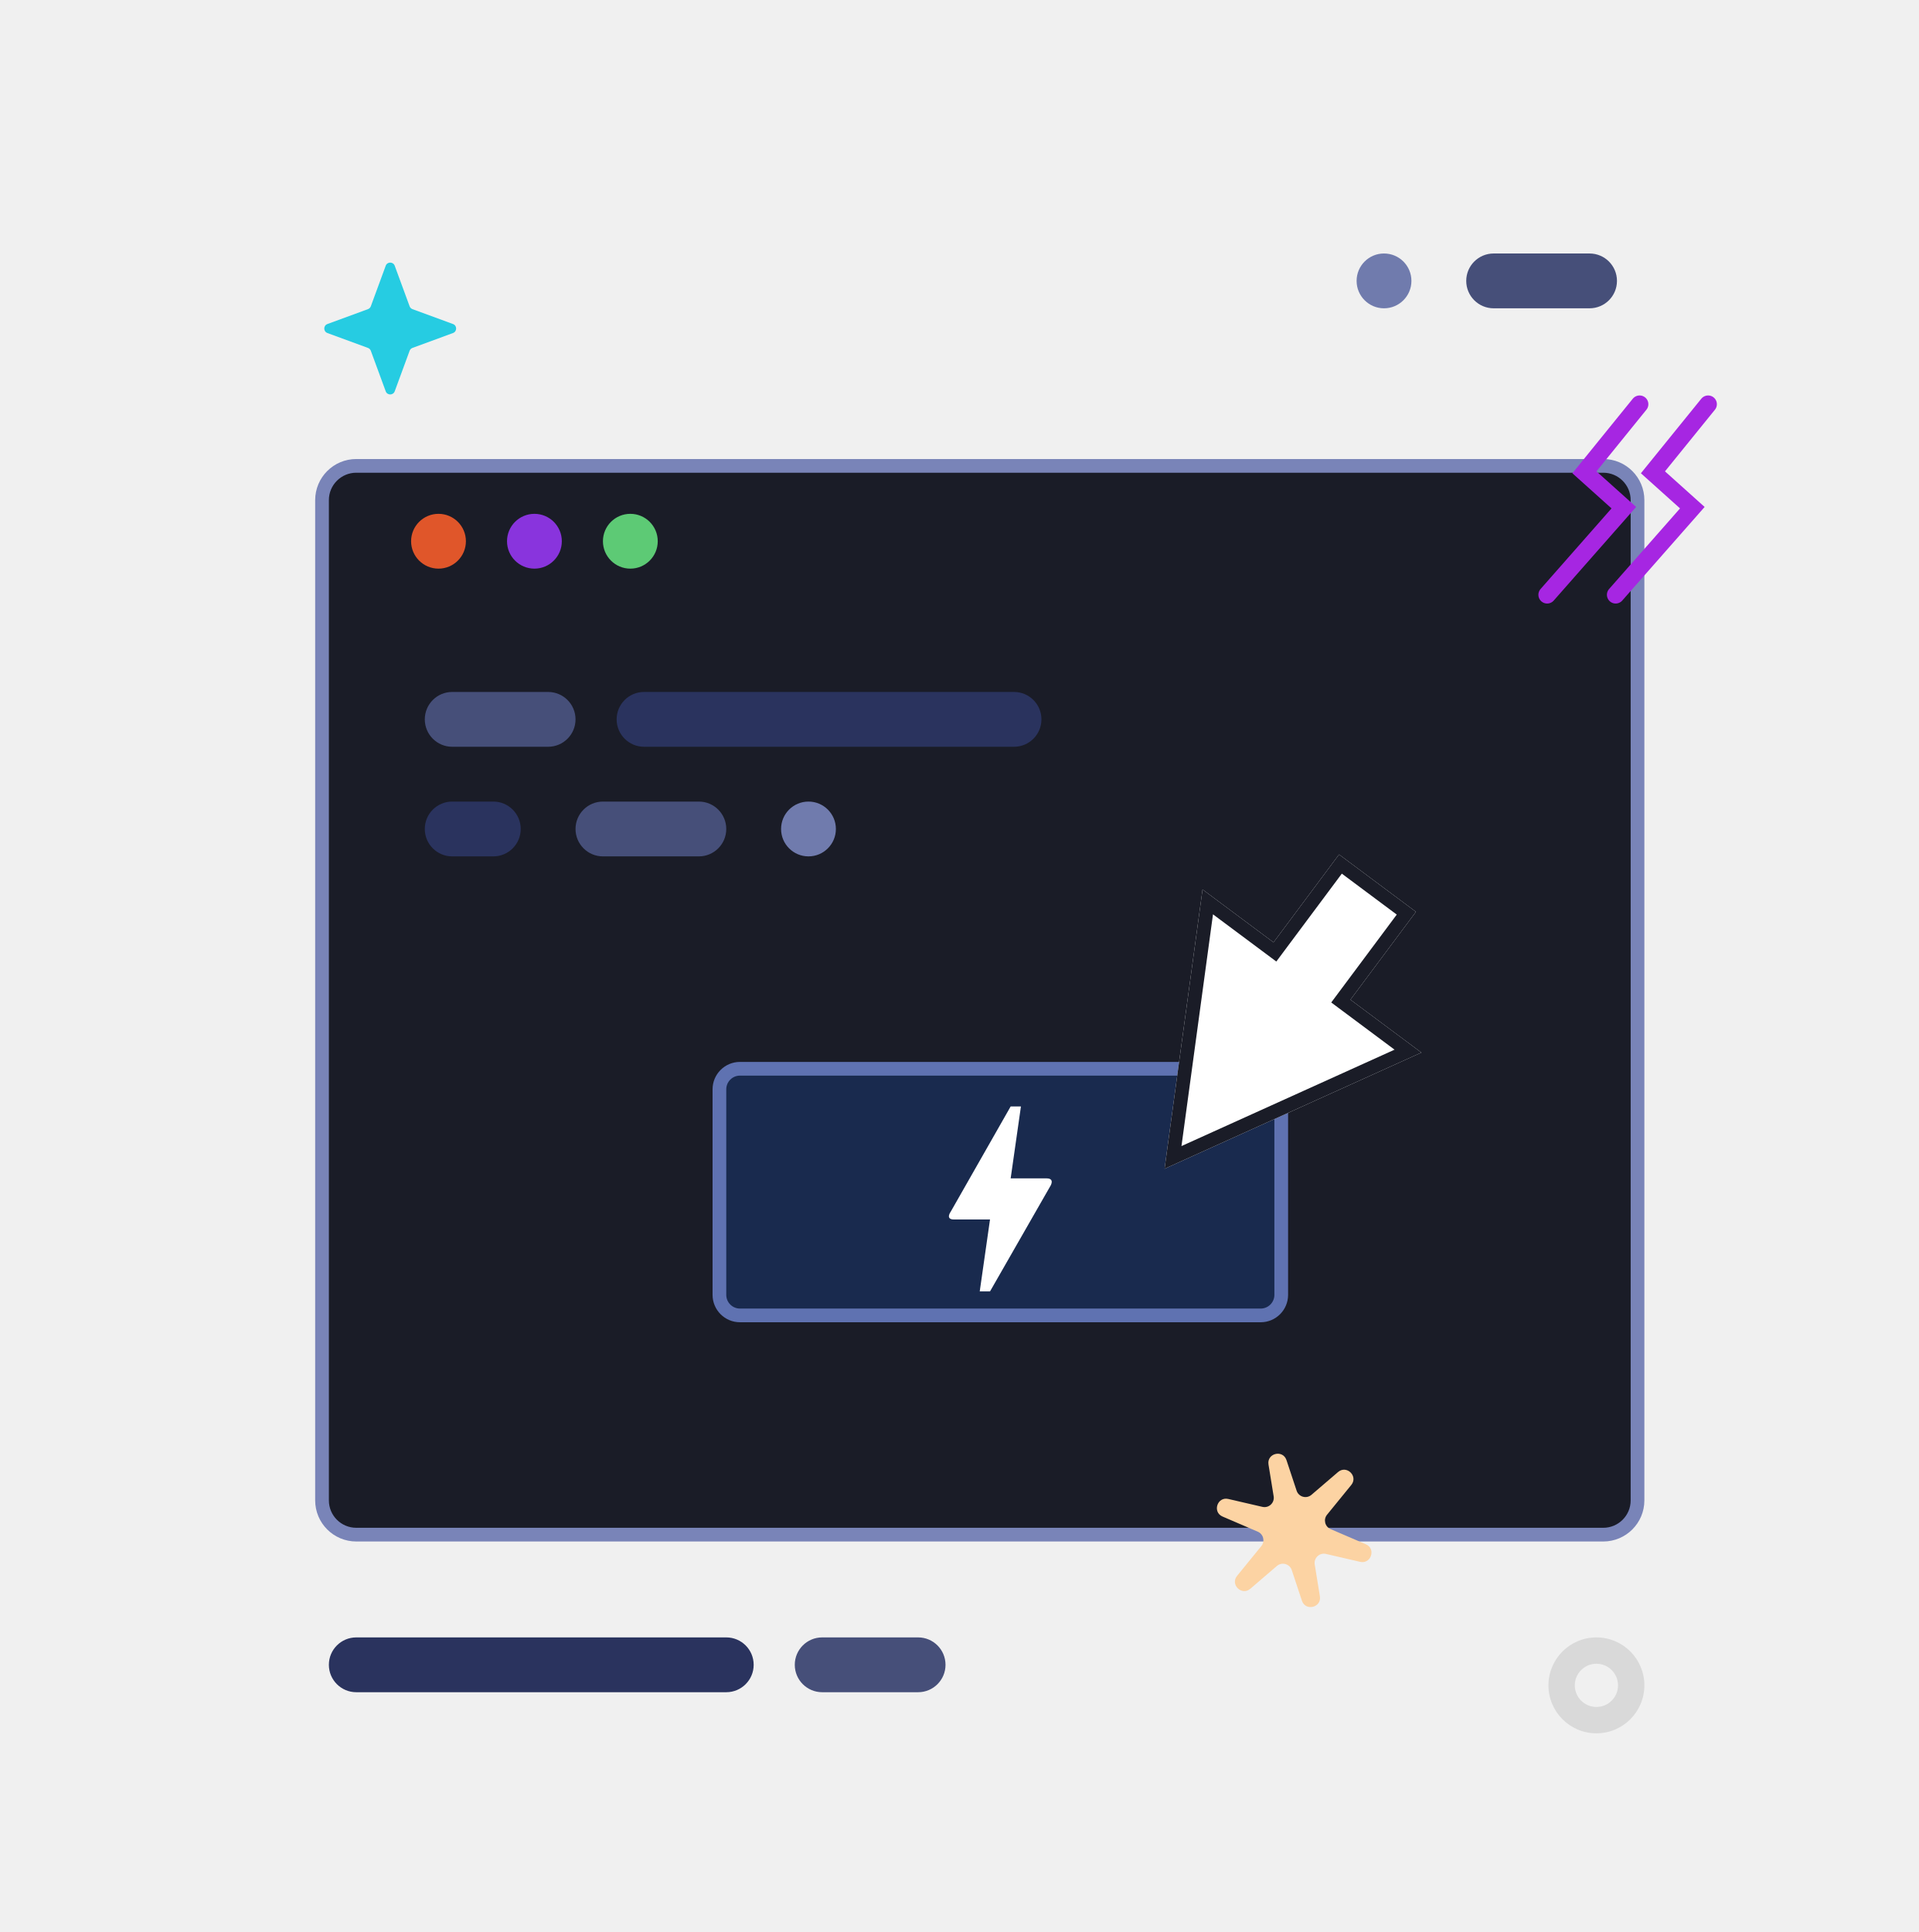
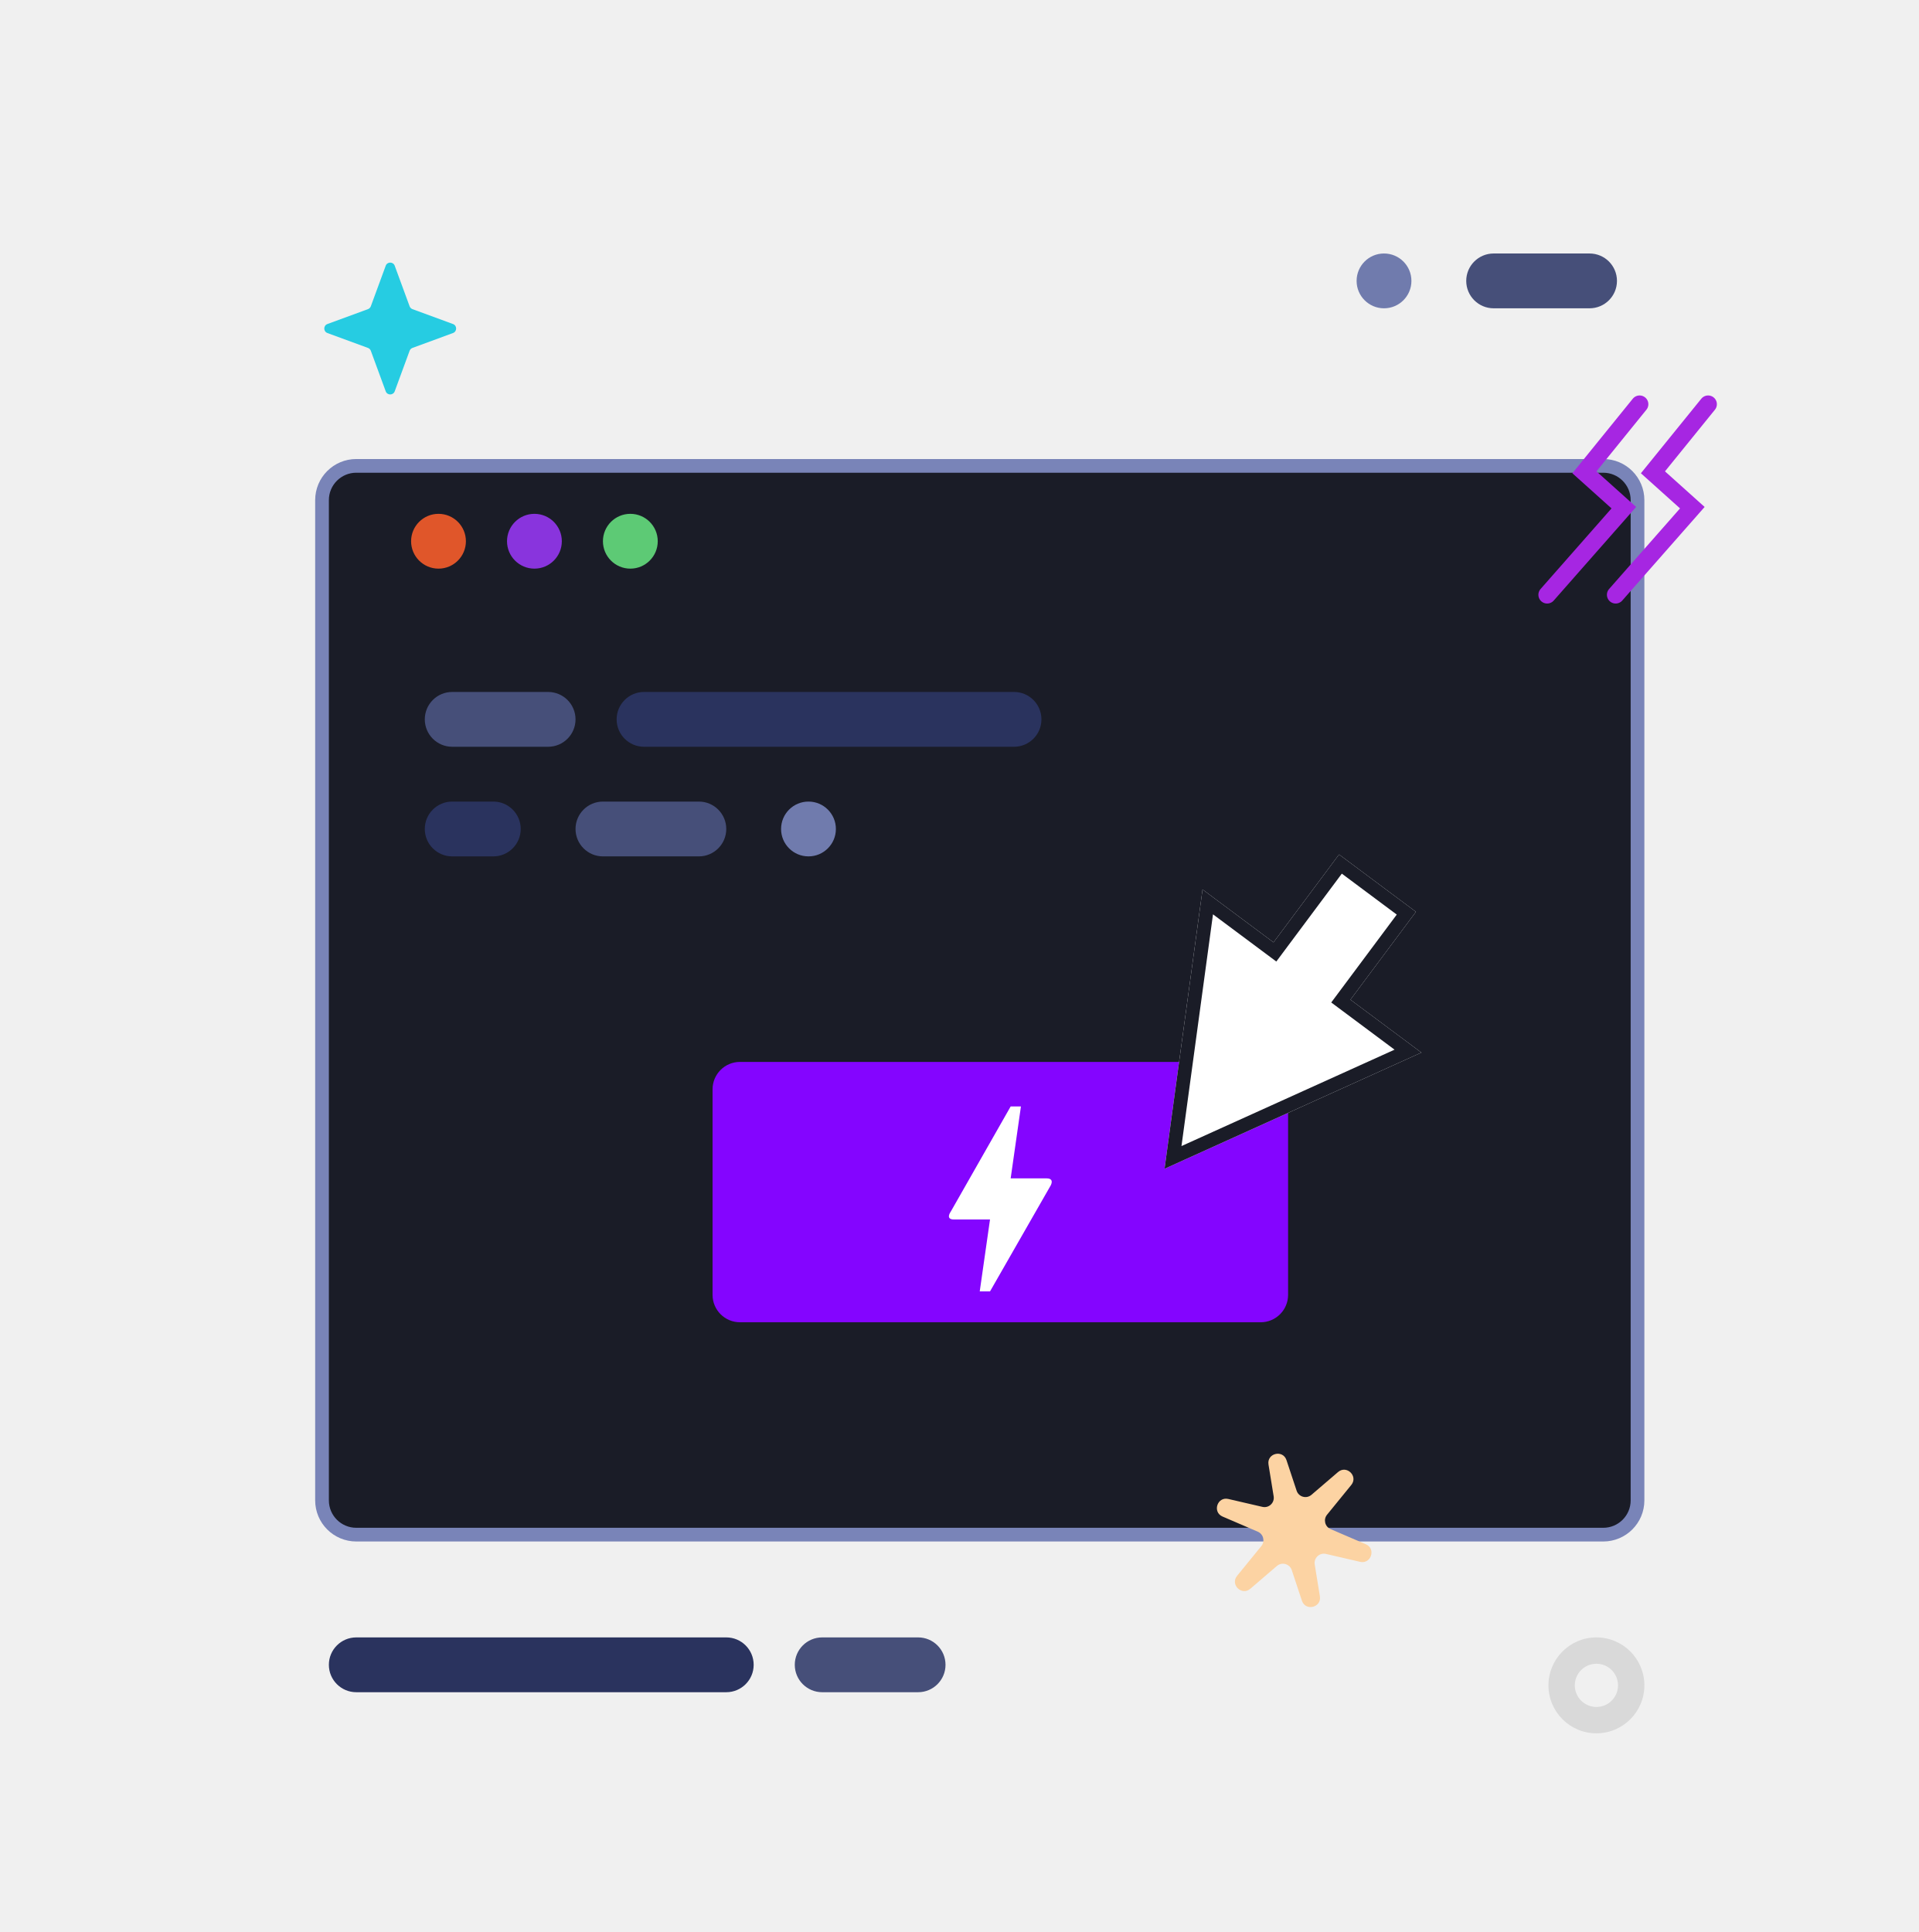
<svg xmlns="http://www.w3.org/2000/svg" width="140" height="141" viewBox="0 0 140 141" fill="none">
  <rect x="23.5" y="34" width="96" height="78" rx="2.5" fill="#1A1C27" stroke="#7984B8" />
  <rect x="31" y="50.5" width="11" height="4" rx="2" fill="#464F79" />
  <rect x="58" y="119.5" width="11" height="4" rx="2" fill="#464F79" />
  <rect x="107" y="18.5" width="11" height="4" rx="2" fill="#464F79" />
  <rect x="42" y="58.5" width="11" height="4" rx="2" fill="#464F79" />
  <path d="M57 60.5C57 59.395 57.895 58.5 59 58.5C60.105 58.5 61 59.395 61 60.5C61 61.605 60.105 62.5 59 62.5C57.895 62.5 57 61.605 57 60.5Z" fill="#707BAD" />
  <path d="M99 20.5C99 19.395 99.895 18.5 101 18.5C102.105 18.5 103 19.395 103 20.5C103 21.605 102.105 22.5 101 22.5C99.895 22.5 99 21.605 99 20.5Z" fill="#707BAD" />
  <path d="M45 52.5C45 51.395 45.895 50.5 47 50.5H74C75.105 50.5 76 51.395 76 52.5C76 53.605 75.105 54.5 74 54.5H47C45.895 54.5 45 53.605 45 52.5Z" fill="#2A335E" />
  <path d="M24 121.5C24 120.395 24.895 119.5 26 119.5H53C54.105 119.5 55 120.395 55 121.5C55 122.605 54.105 123.5 53 123.5H26C24.895 123.5 24 122.605 24 121.5Z" fill="#2A335E" />
  <path d="M31 60.5C31 59.395 31.895 58.5 33 58.5H36C37.105 58.5 38 59.395 38 60.5C38 61.605 37.105 62.5 36 62.5H33C31.895 62.5 31 61.605 31 60.5Z" fill="#2A335E" />
  <path d="M96.32 116.498C96.454 117.322 95.271 117.612 95.008 116.82L94.268 114.587C94.116 114.13 93.549 113.973 93.183 114.286L91.245 115.949C90.618 116.486 89.757 115.647 90.279 115.006L92.047 112.836C92.331 112.487 92.203 111.963 91.789 111.785L89.217 110.68C88.458 110.353 88.832 109.21 89.638 109.397L92.125 109.973C92.594 110.082 93.024 109.68 92.947 109.204L92.57 106.883C92.436 106.059 93.619 105.769 93.882 106.561L94.622 108.793C94.774 109.251 95.341 109.408 95.706 109.094L97.645 107.432C98.272 106.894 99.133 107.734 98.611 108.375L96.843 110.545C96.559 110.894 96.687 111.418 97.101 111.596L99.673 112.701C100.432 113.027 100.057 114.17 99.252 113.984L96.765 113.408C96.295 113.299 95.866 113.701 95.943 114.176L96.32 116.498Z" fill="#FCD3A3" />
  <path d="M28.148 28.558C28.26 28.864 28.692 28.864 28.805 28.558L29.892 25.599C29.927 25.503 30.003 25.427 30.099 25.392L33.058 24.305C33.364 24.192 33.364 23.76 33.058 23.648L30.099 22.561C30.003 22.525 29.927 22.449 29.892 22.353L28.805 19.394C28.692 19.088 28.26 19.088 28.148 19.394L27.061 22.353C27.025 22.449 26.949 22.525 26.853 22.561L23.894 23.648C23.588 23.76 23.588 24.192 23.894 24.305L26.853 25.392C26.949 25.427 27.025 25.503 27.061 25.599L28.148 28.558Z" fill="#26CCE2" />
  <path d="M120 123C120 124.933 118.433 126.5 116.5 126.5C114.567 126.5 113 124.933 113 123C113 121.067 114.567 119.5 116.5 119.5C118.433 119.5 120 121.067 120 123ZM114.923 123C114.923 123.871 115.629 124.577 116.5 124.577C117.371 124.577 118.077 123.871 118.077 123C118.077 122.129 117.371 121.423 116.5 121.423C115.629 121.423 114.923 122.129 114.923 123Z" fill="#D9D9D9" />
  <circle cx="39" cy="39.5" r="2" fill="#8934DD" />
  <circle cx="32" cy="39.5" r="2" fill="#E0562A" />
  <circle cx="46" cy="39.5" r="2" fill="#5DCA75" />
  <path d="M119.652 29.5L115.625 34.47L118.5 37.051L112.905 43.408" stroke="#A626E2" stroke-width="1.278" stroke-linecap="round" />
  <path d="M124.652 29.5L120.625 34.47L123.5 37.051L117.905 43.408" stroke="#A626E2" stroke-width="1.278" stroke-linecap="round" />
-   <rect x="52.5" y="78" width="41" height="18" rx="1.5" fill="#192A4E" stroke="#5F72B1" />
+   <rect x="52.5" y="78" width="41" height="18" rx="1.5" fill="#8405FF" stroke="#8405FF" />
  <path d="M72.247 94.25H71.497L72.247 89H69.622C68.962 89 69.374 88.438 69.389 88.415C70.357 86.705 71.812 84.155 73.754 80.75H74.504L73.754 86H76.387C76.687 86 76.852 86.142 76.687 86.495C73.724 91.662 72.247 94.25 72.247 94.25Z" fill="white" />
  <mask id="path-21-inside-1_298_2258" fill="white">
    <path fill-rule="evenodd" clip-rule="evenodd" d="M87.757 64.914L84.985 85.298L103.728 76.818L98.549 72.958L103.33 66.544L97.718 62.36L92.936 68.774L87.757 64.914Z" />
  </mask>
  <path fill-rule="evenodd" clip-rule="evenodd" d="M87.757 64.914L84.985 85.298L103.728 76.818L98.549 72.958L103.33 66.544L97.718 62.36L92.936 68.774L87.757 64.914Z" fill="white" />
  <path d="M84.985 85.298L83.994 85.163L83.751 86.954L85.397 86.209L84.985 85.298ZM87.757 64.914L88.355 64.112L86.995 63.099L86.767 64.779L87.757 64.914ZM103.728 76.818L104.14 77.729L105.685 77.03L104.325 76.016L103.728 76.818ZM98.549 72.958L97.747 72.36L97.149 73.162L97.951 73.76L98.549 72.958ZM103.33 66.544L104.132 67.141L104.729 66.34L103.927 65.742L103.33 66.544ZM97.718 62.36L98.315 61.559L97.513 60.961L96.916 61.763L97.718 62.36ZM92.936 68.774L92.339 69.576L93.141 70.174L93.738 69.372L92.936 68.774ZM85.976 85.433L88.748 65.049L86.767 64.779L83.994 85.163L85.976 85.433ZM103.315 75.907L84.573 84.387L85.397 86.209L104.14 77.729L103.315 75.907ZM97.951 73.76L103.13 77.62L104.325 76.016L99.146 72.156L97.951 73.76ZM102.528 65.946L97.747 72.36L99.35 73.555L104.132 67.141L102.528 65.946ZM97.12 63.162L102.732 67.346L103.927 65.742L98.315 61.559L97.12 63.162ZM93.738 69.372L98.519 62.958L96.916 61.763L92.135 68.177L93.738 69.372ZM87.16 65.716L92.339 69.576L93.534 67.973L88.355 64.112L87.16 65.716Z" fill="#1A1C27" mask="url(#path-21-inside-1_298_2258)" />
</svg>
